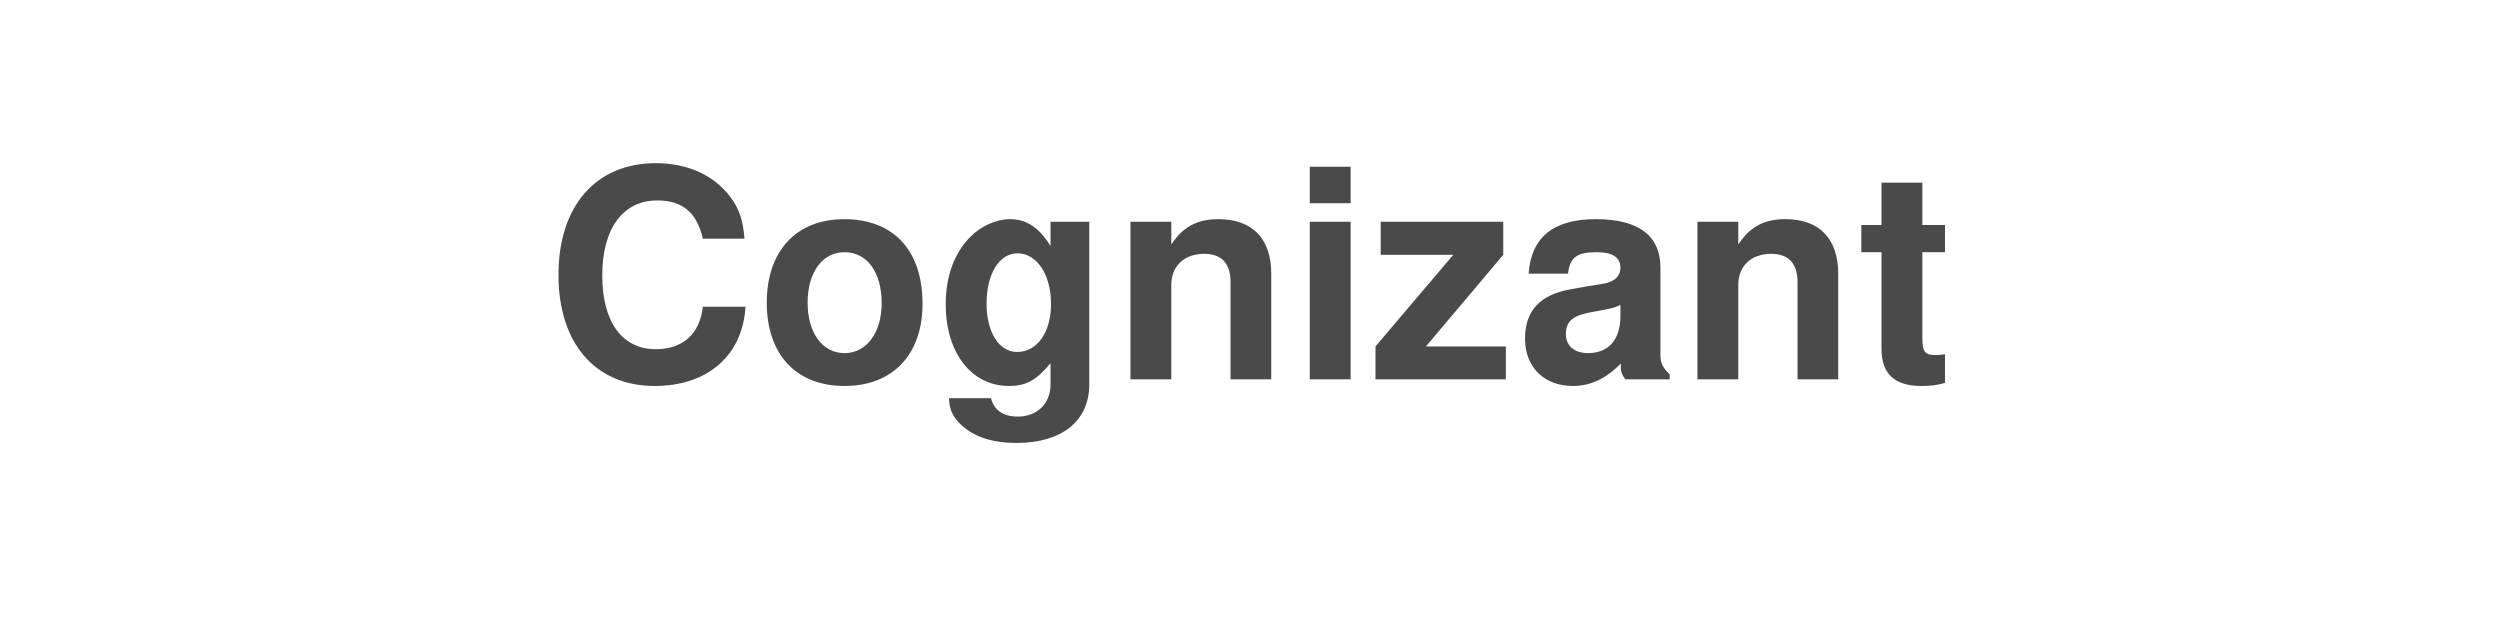
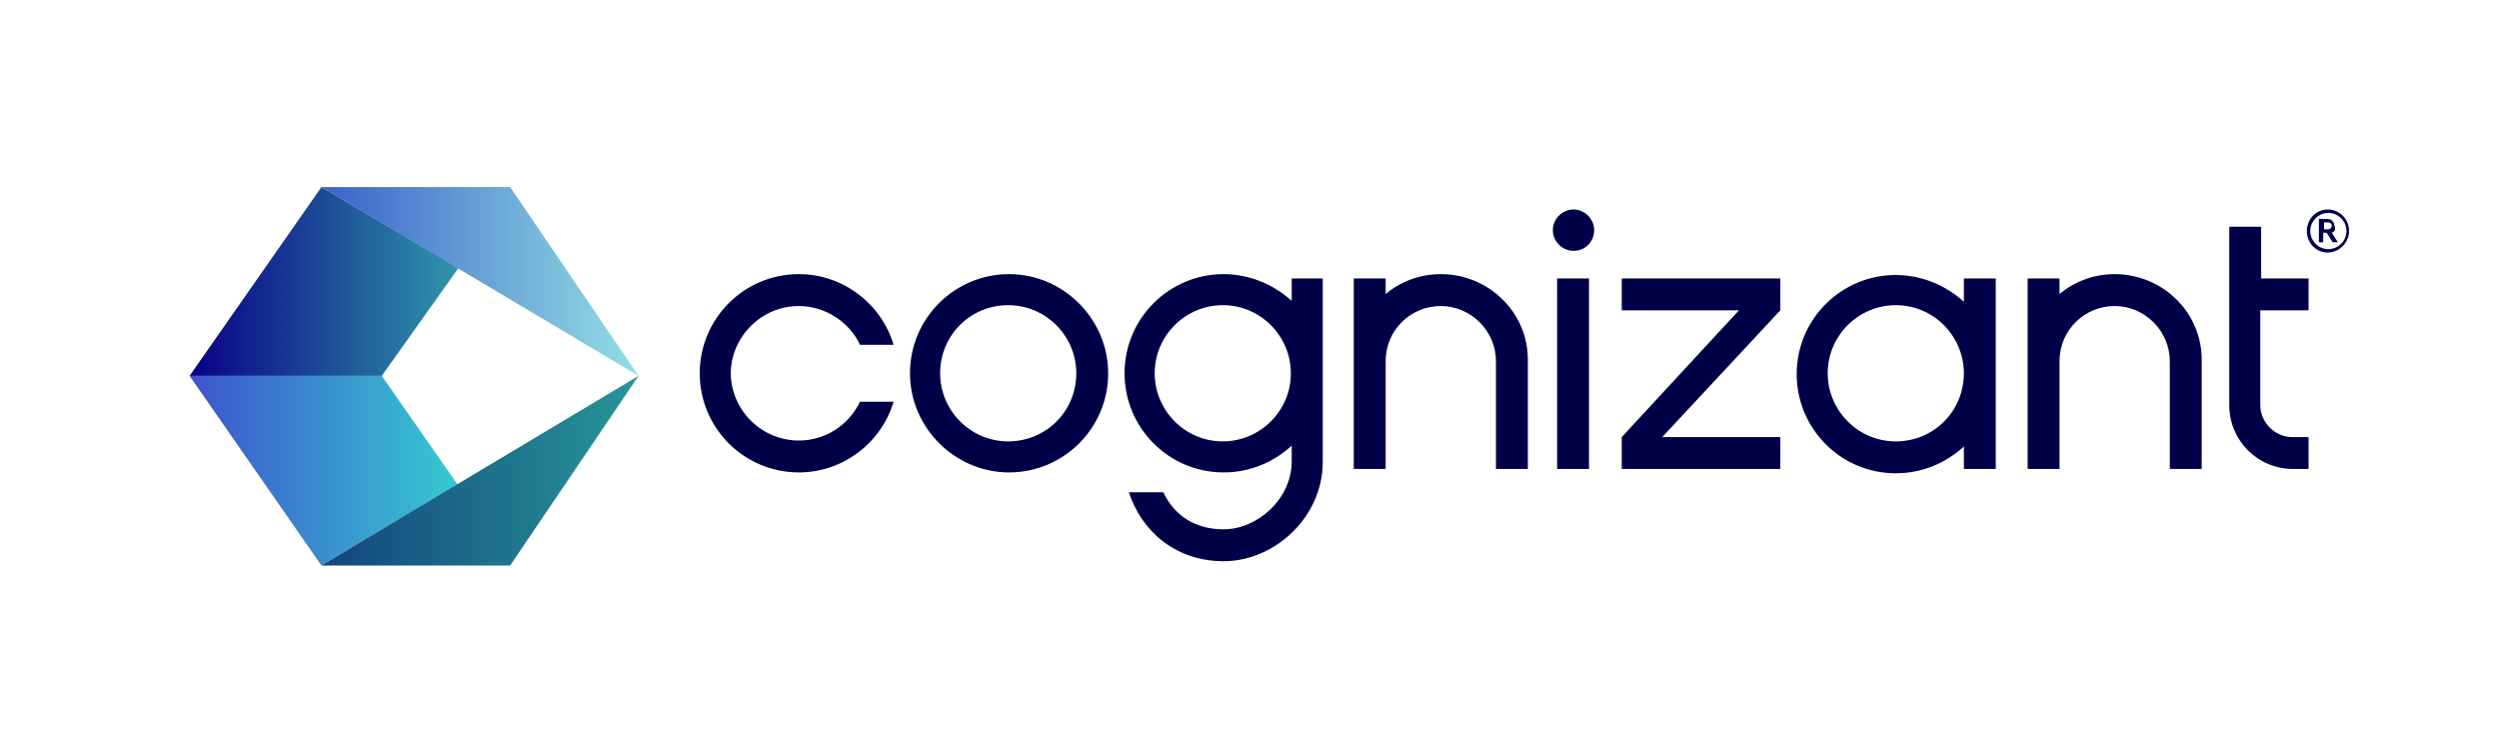
- <svg xmlns="http://www.w3.org/2000/svg" viewBox="0 0 240 60" role="img" aria-label="Cognizant">
-   <text x="50%" y="50%" dominant-baseline="central" text-anchor="middle" font-family="Helvetica, Arial, sans-serif" font-size="28" font-weight="600" letter-spacing="0" fill="#4a4a4a">Cognizant</text>
+ <svg xmlns="http://www.w3.org/2000/svg" version="1.1" id="Layer_1" x="0px" y="0px" viewBox="0 0 290 87.2" style="enable-background:new 0 0 290 87.2;" xml:space="preserve">
+   <style type="text/css">
+   .st0{clip-path:url(#SVGID_2_);fill:#000048;}
+ 	.st1{clip-path:url(#SVGID_2_);}
+ 	.st2{fill-rule:evenodd;clip-rule:evenodd;fill:url(#SVGID_3_);}
+ 	.st3{fill-rule:evenodd;clip-rule:evenodd;fill:url(#SVGID_4_);}
+ 	.st4{fill-rule:evenodd;clip-rule:evenodd;fill:url(#SVGID_5_);}
+ 	.st5{fill-rule:evenodd;clip-rule:evenodd;fill:url(#SVGID_6_);}
+  </style>
+   <g>
+     <defs>
+       <rect id="SVGID_1_" width="290" height="87.2">
+    </rect>
+     </defs>
+     <clipPath id="SVGID_2_">
+       <use href="#SVGID_1_" style="overflow:visible;">
+    </use>
+     </clipPath>
+     <path class="st0" d="M272.6,26.8c0,1.3-1.1,2.5-2.5,2.5c-1.3,0-2.4-1.1-2.4-2.5s1.1-2.5,2.4-2.5C271.5,24.3,272.6,25.4,272.6,26.8z    M272.3,26.8c0-1.2-1-2.1-2.1-2.1c-1.2,0-2.1,1-2.1,2.1s0.9,2.1,2.1,2.1C271.3,28.9,272.3,28,272.3,26.8z M270.6,27l0.7,1.1h-0.6   l-0.7-1.1h-0.4v1.1h-0.5v-2.7h1c0.5,0,0.8,0.4,0.8,0.8C271.1,26.6,270.9,26.9,270.6,27z M269.7,26.6h0.5c0.2,0,0.4-0.2,0.4-0.4   s-0.2-0.4-0.4-0.4h-0.5V26.6z M180.7,32.3h3.7c0,7.4,0,14.7,0,22.1h-3.7C180.7,47,180.7,39.7,180.7,32.3z M167.2,31.8   c-2.5,0-4.7,0.9-6.4,2.3v-1.8h-3.7c0,7.4,0,14.7,0,22.1h3.7c0-4.2,0-8.3,0-12.5c0-3.6,2.9-6.4,6.4-6.4s6.4,2.9,6.4,6.4   c0,4.2,0,8.3,0,12.5h3.7c0-4.2,0-8.3,0-12.5C177.4,36.3,172.8,31.8,167.2,31.8z M149.8,32.3h3.7c0,7.1,0,14.2,0,21.3v0   c0,6.4-5.6,11.5-11.5,11.5c-5.5,0-9.5-3.4-11-8h4c1.2,2.6,3.6,4.3,7,4.3c3.9,0,7.9-3.5,7.9-7.9v-1.8c-2.1,1.9-4.8,3.1-7.9,3.1   c-6.4,0-11.5-5.2-11.5-11.5c0-6.4,5.2-11.5,11.5-11.5c3,0,5.8,1.2,7.9,3.1V32.3z M149.8,43.3c0-4.3-3.5-7.9-7.9-7.9   c-4.3,0-7.9,3.5-7.9,7.9c0,4.3,3.5,7.9,7.9,7.9C146.2,51.2,149.8,47.7,149.8,43.3z M92.7,35.5c3.1,0,5.9,1.9,7.1,4.5h3.9   c-1.4-4.7-5.8-8.2-11-8.2c-6.4,0-11.5,5.2-11.5,11.5c0,6.4,5.2,11.5,11.5,11.5c5.2,0,9.6-3.5,11-8.2h-3.9c-1.3,2.7-4,4.5-7.1,4.5   c-4.3,0-7.9-3.5-7.9-7.9C84.9,39,88.4,35.5,92.7,35.5z M128.6,43.3c0,6.4-5.2,11.5-11.5,11.5s-11.5-5.2-11.5-11.5   c0-6.4,5.2-11.5,11.5-11.5S128.6,37,128.6,43.3z M124.9,43.3c0-4.3-3.5-7.9-7.9-7.9s-7.9,3.5-7.9,7.9c0,4.3,3.5,7.9,7.9,7.9   S124.9,47.7,124.9,43.3z M245.4,31.8c-2.5,0-4.7,0.9-6.4,2.3v-1.8h-3.7c0,7.4,0,14.7,0,22.1h3.7c0-4.2,0-8.3,0-12.5   c0-3.6,2.9-6.4,6.4-6.4s6.4,2.9,6.4,6.4c0,4.2,0,8.3,0,12.5h3.7c0-4.2,0-8.3,0-12.5C255.6,36.3,251,31.8,245.4,31.8z M227.9,32.3   h3.7c0,7.4,0,14.7,0,22.1h-3.7v-2.6c-2.1,1.9-4.8,3.1-7.9,3.1c-6.4,0-11.5-5.2-11.5-11.5c0-6.4,5.2-11.5,11.5-11.5v0   c3,0,5.8,1.2,7.9,3.1V32.3z M227.9,43.3c0-4.3-3.5-7.9-7.9-7.9c-4.3,0-7.9,3.5-7.9,7.9c0,4.3,3.5,7.9,7.9,7.9   C224.4,51.2,227.9,47.7,227.9,43.3z M267.9,36v-3.7h-5.5v-6h-3.7v6V36V47c0,4.1,3.3,7.4,7.4,7.4h1.8v-3.7H266l0,0   c-2,0-3.7-1.7-3.7-3.7V36H267.9z M182.6,24.3c-1.3,0-2.4,1.1-2.4,2.4c0,1.3,1.1,2.4,2.4,2.4c1.4,0,2.4-1.1,2.4-2.4   C185,25.4,183.9,24.3,182.6,24.3z M206.6,32.3c-6.1,0-12.3,0-18.4,0V36c4.5,0,9.1,0,13.6,0l-13.6,14.7v3.7c6.1,0,12.3,0,18.4,0   v-3.7c-4.5,0-9.1,0-13.7,0L206.6,36L206.6,32.3z">
+   </path>
+     <g class="st1">
+       <g>
+         <linearGradient id="SVGID_3_" gradientUnits="userSpaceOnUse" x1="-801.716" y1="150.095" x2="-799.389" y2="150.095" gradientTransform="matrix(13.369 0 0 -9.4464 10740.176 1472.495)">
+           <stop offset="0" style="stop-color:#3D54CE">
+      </stop>
+           <stop offset="1" style="stop-color:#35CACF">
+      </stop>
+         </linearGradient>
+         <polygon class="st2" points="44.3,43.6 22,43.6 37.3,65.6 53.1,56.2    ">
+     </polygon>
+         <linearGradient id="SVGID_4_" gradientUnits="userSpaceOnUse" x1="-803.02" y1="150.095" x2="-800.693" y2="150.095" gradientTransform="matrix(15.8364 0 0 -9.4464 12754.255 1472.495)">
+           <stop offset="0" style="stop-color:#13457D">
+      </stop>
+           <stop offset="1" style="stop-color:#279698">
+      </stop>
+         </linearGradient>
+         <polygon class="st3" points="74.1,43.6 37.3,65.6 59.2,65.6    ">
+     </polygon>
+         <linearGradient id="SVGID_5_" gradientUnits="userSpaceOnUse" x1="-801.726" y1="151.422" x2="-799.399" y2="151.422" gradientTransform="matrix(13.3798 0 0 -9.4464 10748.929 1463.051)">
+           <stop offset="0" style="stop-color:#090086">
+      </stop>
+           <stop offset="1" style="stop-color:#2F96A9">
+      </stop>
+         </linearGradient>
+         <polygon class="st4" points="22,43.6 44.3,43.6 53.2,31.1 37.3,21.7    ">
+     </polygon>
+         <linearGradient id="SVGID_6_" gradientUnits="userSpaceOnUse" x1="-803.02" y1="151.422" x2="-800.693" y2="151.422" gradientTransform="matrix(15.8364 0 0 -9.4464 12754.255 1463.051)">
+           <stop offset="0" style="stop-color:#3B62CA">
+      </stop>
+           <stop offset="1" style="stop-color:#93DFE3">
+      </stop>
+         </linearGradient>
+         <polygon class="st5" points="74.1,43.6 37.3,21.7 59.2,21.7    ">
+     </polygon>
+       </g>
+     </g>
+   </g>
</svg>
